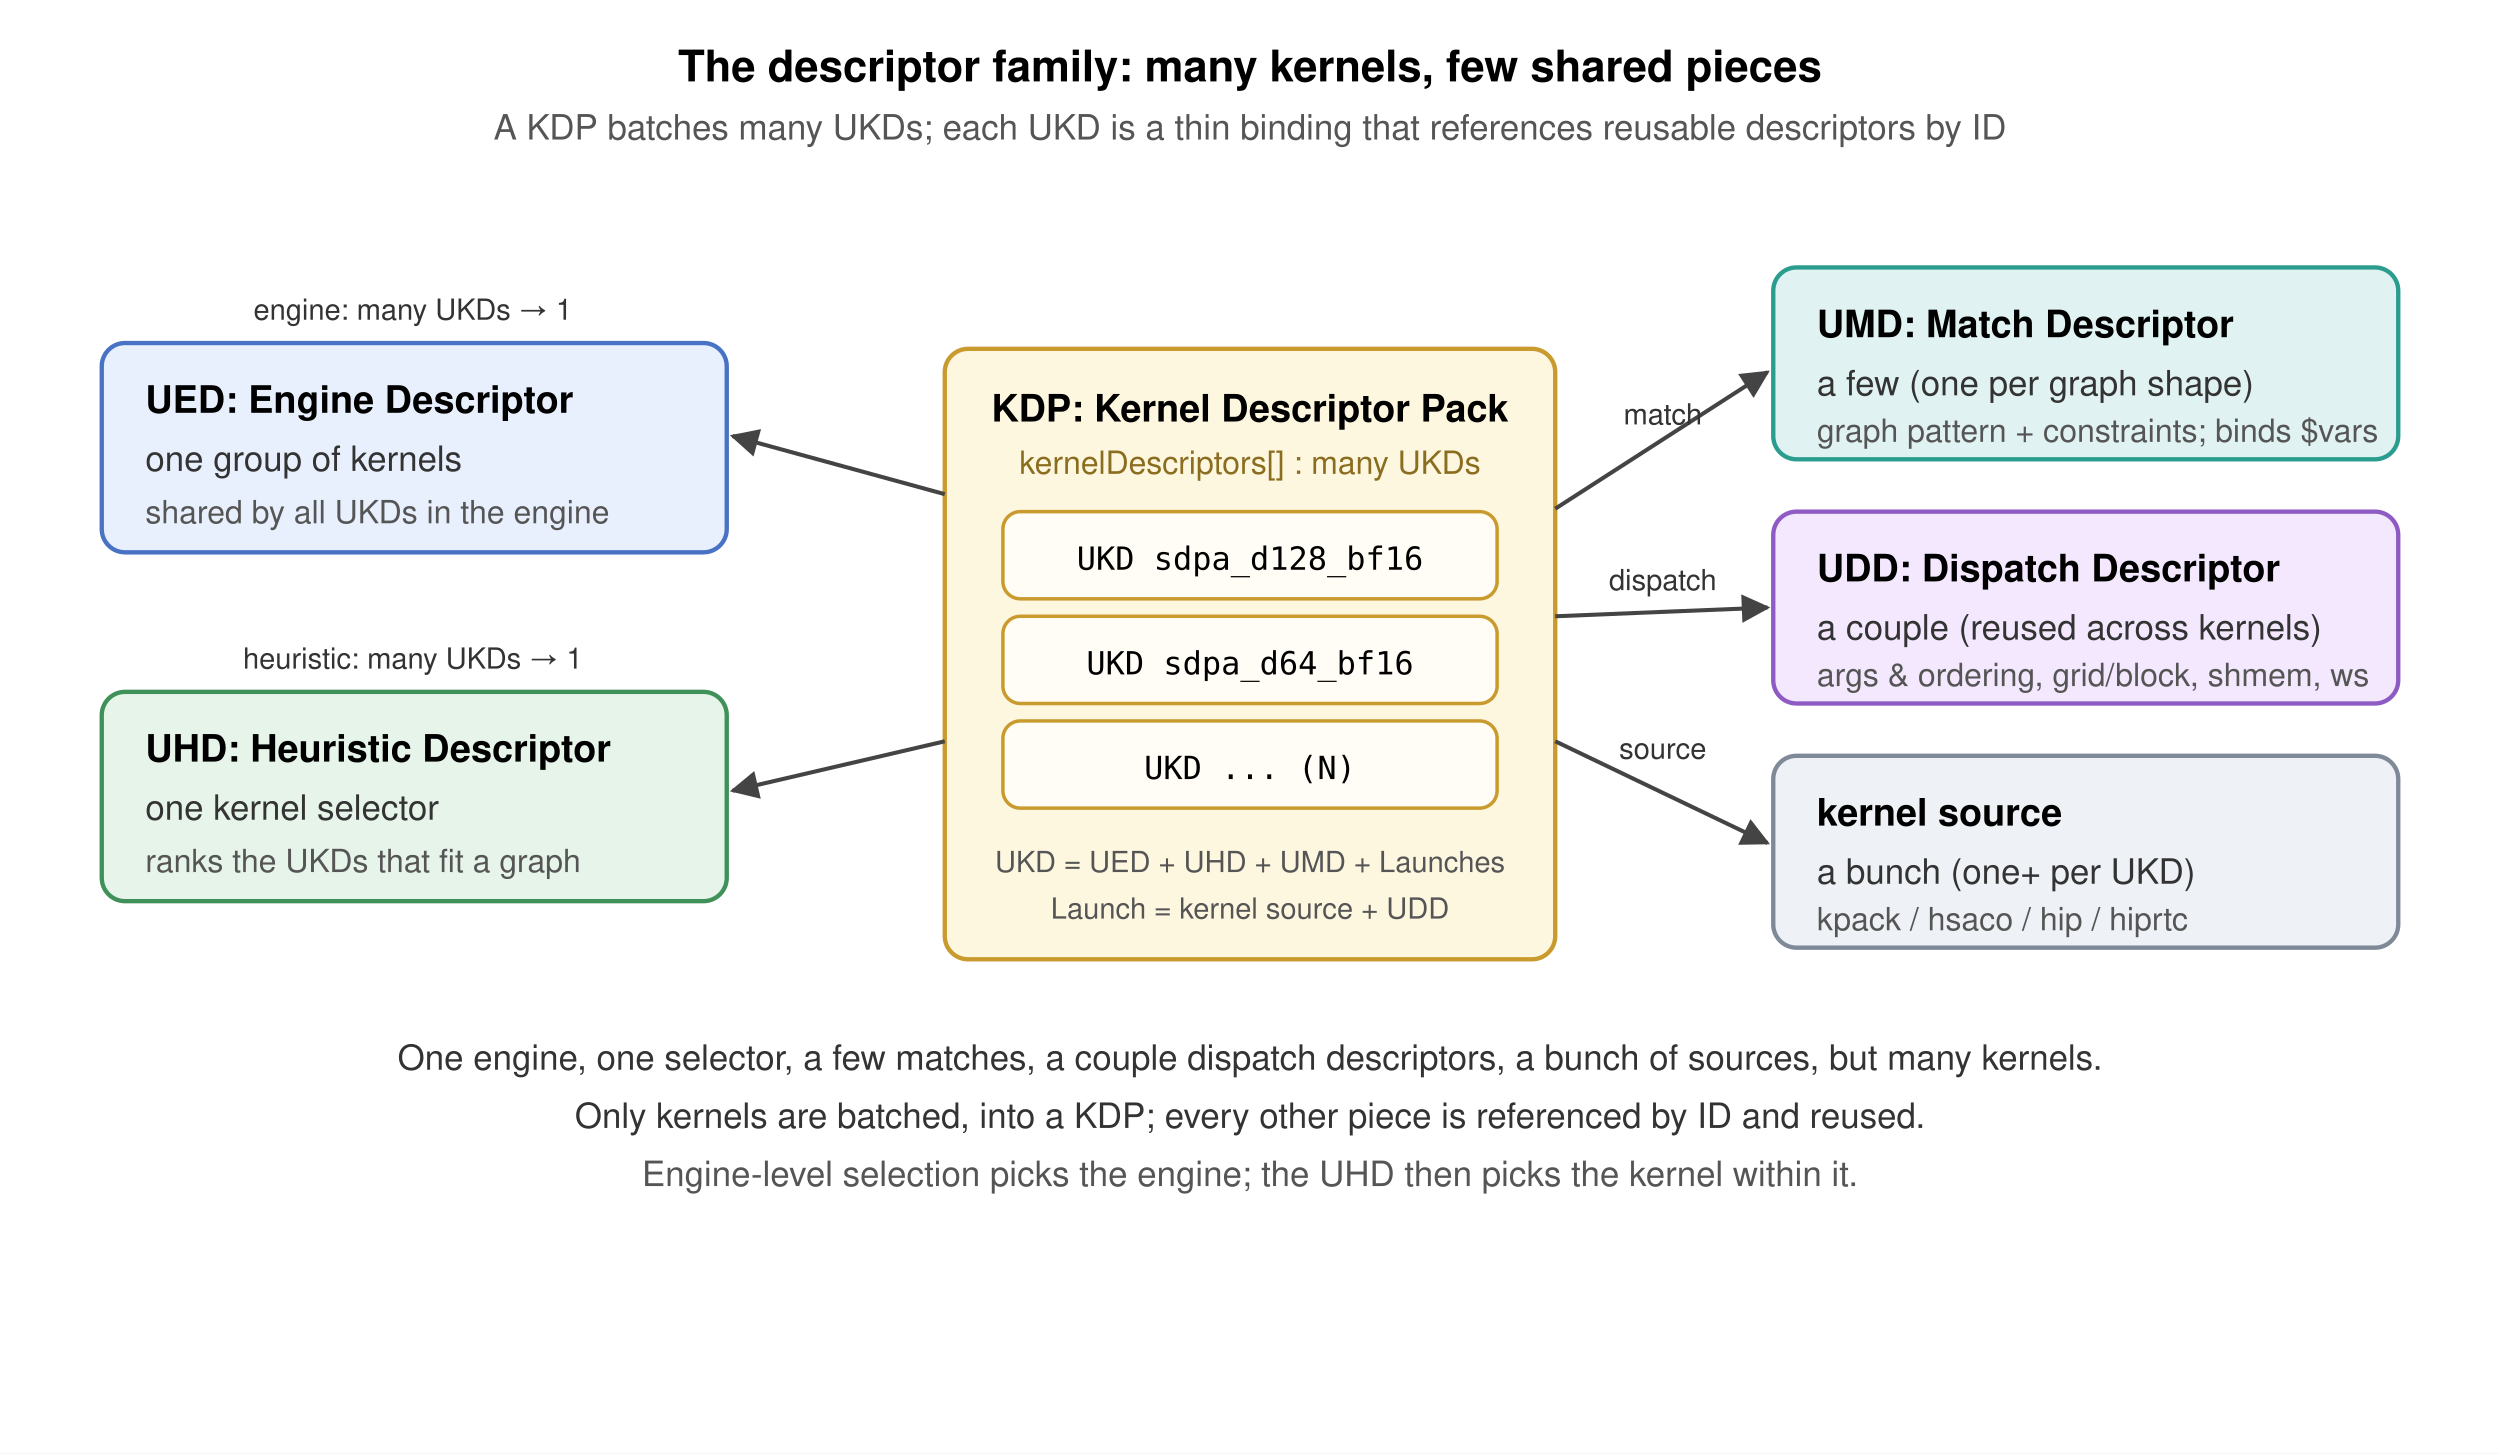
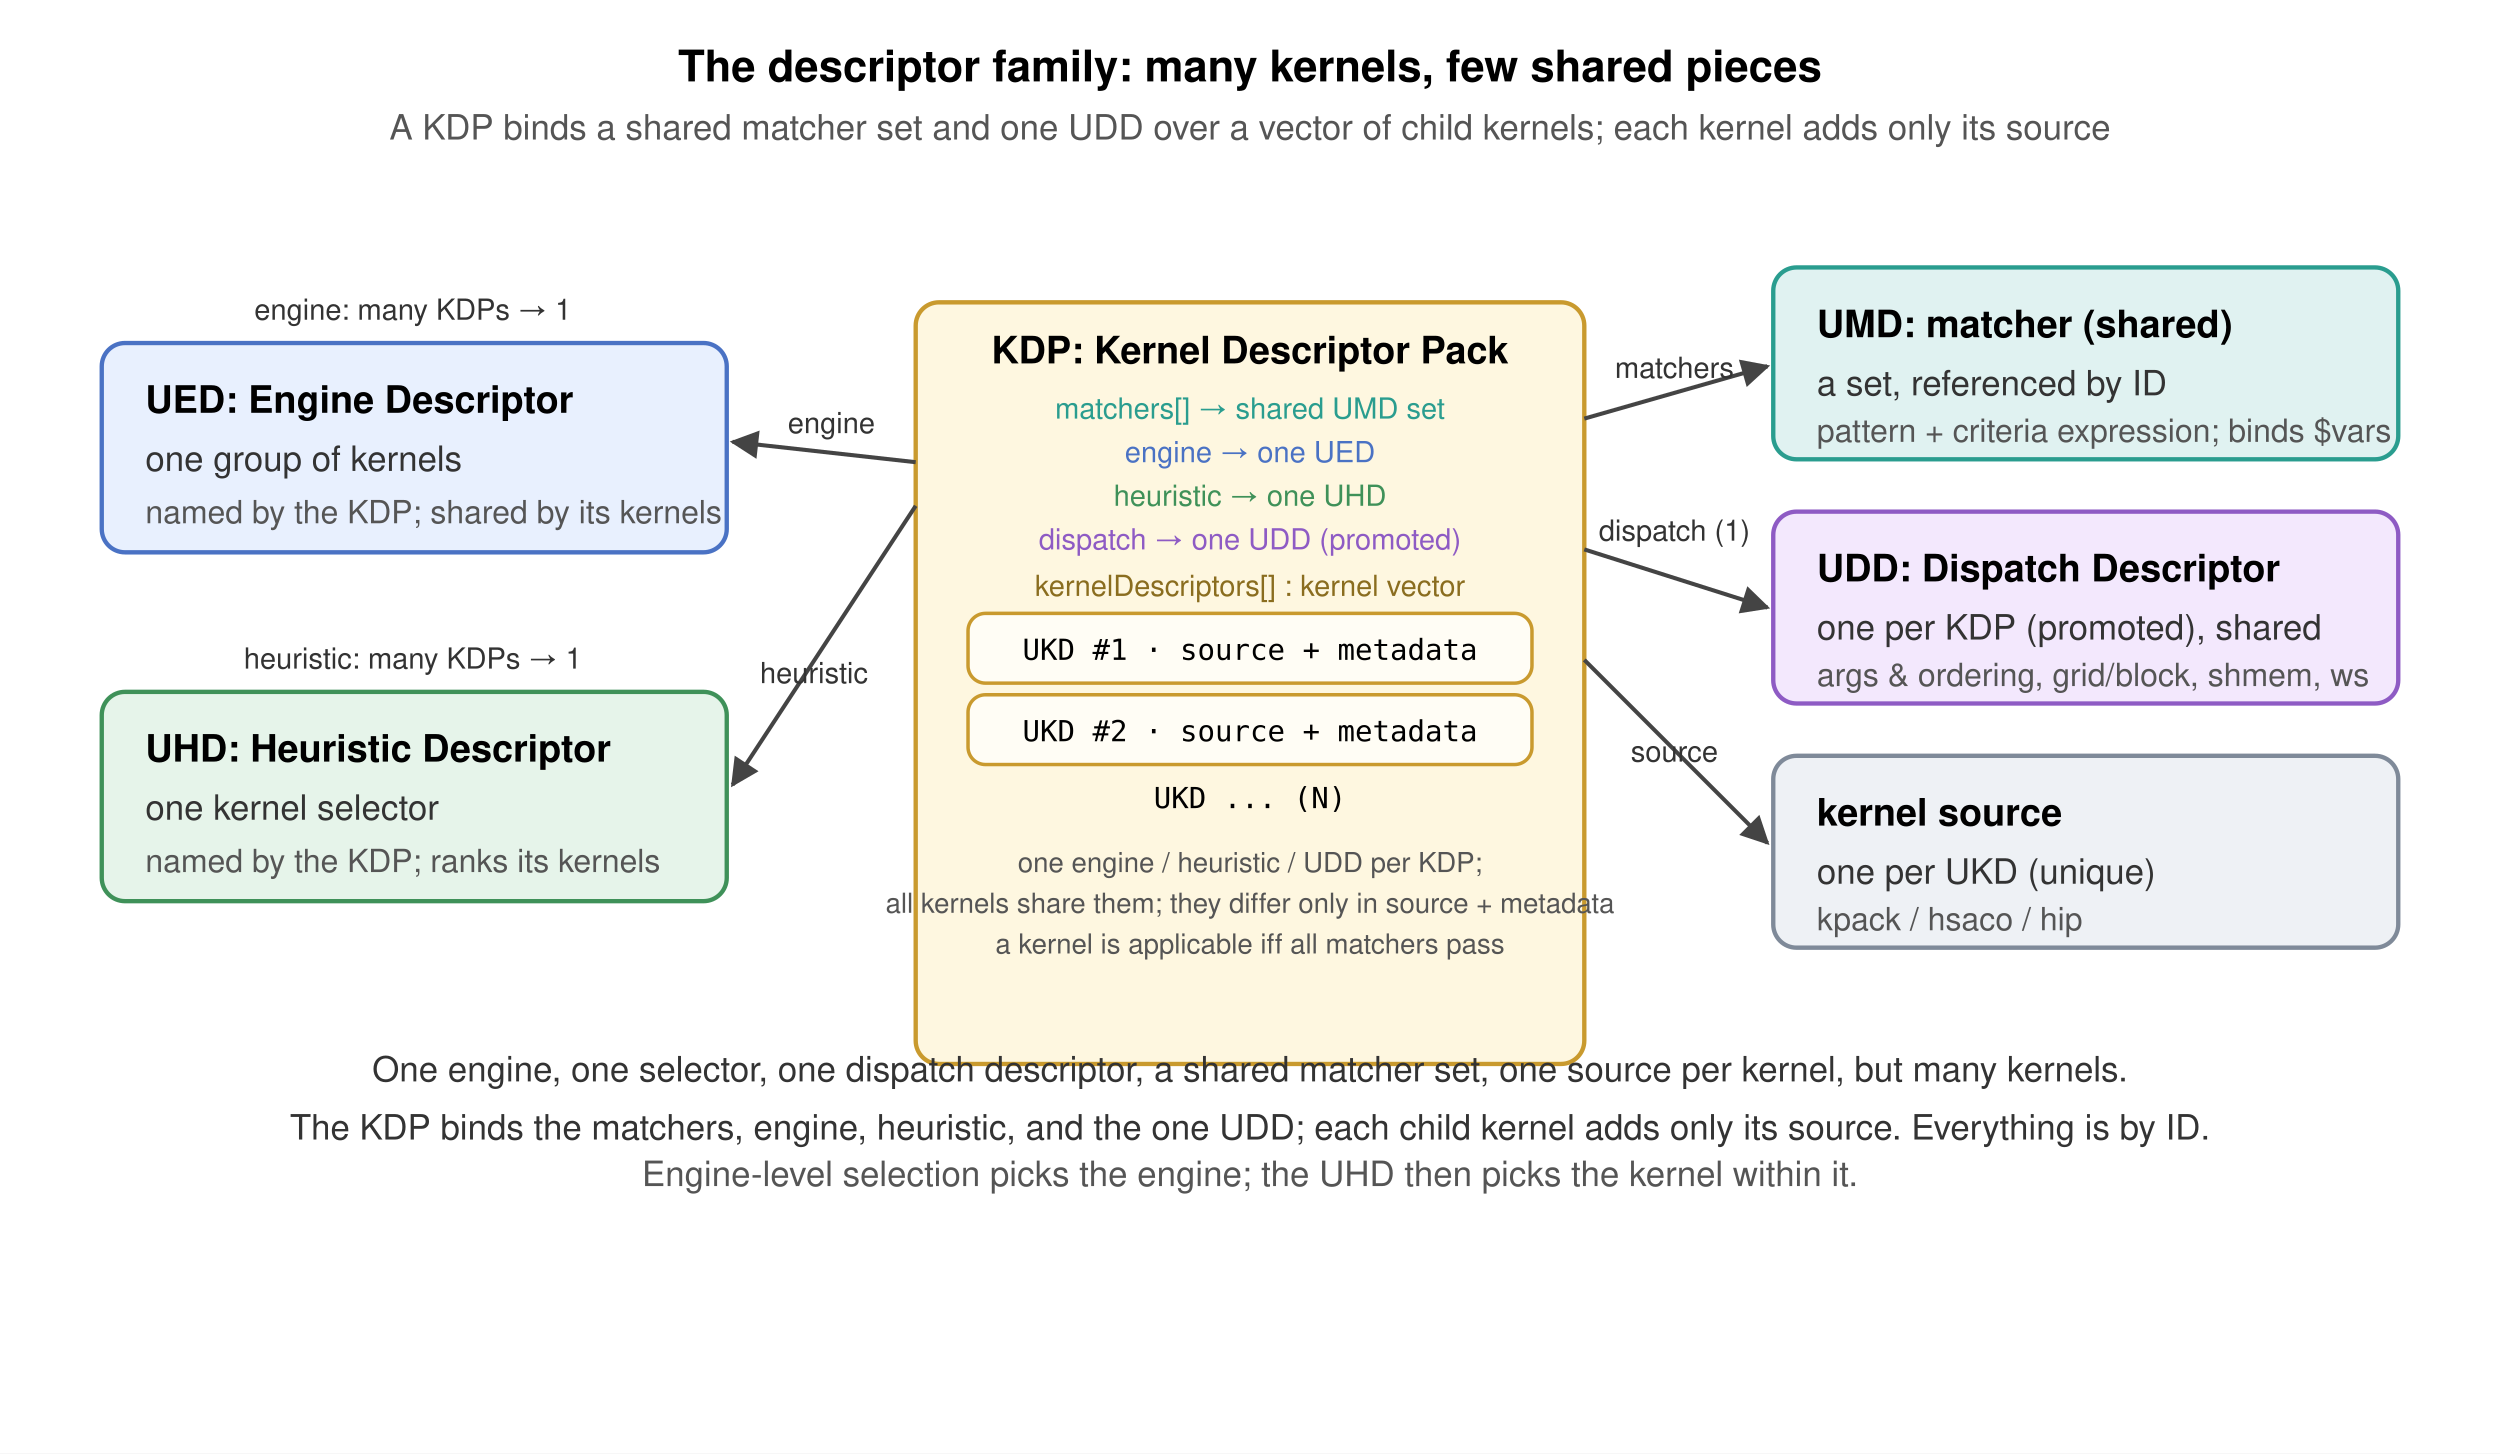
<svg xmlns="http://www.w3.org/2000/svg" viewBox="0 0 860 500" width="860" height="500" font-family="'Segoe UI', Helvetica, Arial, sans-serif" font-size="13">
  <rect x="0" y="0" width="100%" height="100%" fill="#ffffff" />
  <defs>
    <marker id="arrow4" viewBox="0 0 10 10" refX="9" refY="5" markerWidth="7" markerHeight="7" orient="auto-start-reverse">
      <path d="M0 0 L10 5 L0 10 z" fill="#444" />
    </marker>
  </defs>
  <text x="430" y="28" text-anchor="middle" font-weight="600" font-size="15">The descriptor family: many kernels, few shared pieces</text>
-   <text x="430" y="48" text-anchor="middle" fill="#555" font-size="12">A KDP batches many UKDs; each UKD is a thin binding that references reusable descriptors by ID</text>
-   <rect x="325" y="120" width="210" height="210" rx="8" fill="#fef7e0" stroke="#c99a2e" stroke-width="1.5" />
-   <text x="430" y="145" text-anchor="middle" font-weight="600">KDP: Kernel Descriptor Pack</text>
-   <text x="430" y="163" text-anchor="middle" font-size="11" fill="#8a6d1f">kernelDescriptors[] : many UKDs</text>
-   <rect x="345" y="176" width="170" height="30" rx="6" fill="#fffdf5" stroke="#c99a2e" stroke-width="1.2" />
-   <text x="430" y="196" text-anchor="middle" font-family="Consolas, monospace" font-size="11">UKD sdpa_d128_bf16</text>
-   <rect x="345" y="212" width="170" height="30" rx="6" fill="#fffdf5" stroke="#c99a2e" stroke-width="1.2" />
-   <text x="430" y="232" text-anchor="middle" font-family="Consolas, monospace" font-size="11">UKD sdpa_d64_bf16</text>
-   <rect x="345" y="248" width="170" height="30" rx="6" fill="#fffdf5" stroke="#c99a2e" stroke-width="1.2" />
-   <text x="430" y="268" text-anchor="middle" font-family="Consolas, monospace" font-size="11">UKD ... (N)</text>
-   <text x="430" y="300" text-anchor="middle" font-size="10" fill="#555">UKD = UED + UHD + UMD + Launches</text>
-   <text x="430" y="316" text-anchor="middle" font-size="10" fill="#555">Launch = kernel source + UDD</text>
-   <text x="142" y="110" text-anchor="middle" font-size="10" fill="#333">engine: many UKDs → 1</text>
+   <text x="430" y="48" text-anchor="middle" fill="#555" font-size="12">A KDP binds a shared matcher set and one UDD over a vector of child kernels; each kernel adds only its source</text>
+   <rect x="315" y="104" width="230" height="262" rx="8" fill="#fef7e0" stroke="#c99a2e" stroke-width="1.5" />
+   <text x="430" y="125" text-anchor="middle" font-weight="600">KDP: Kernel Descriptor Pack</text>
+   <text x="430" y="144" text-anchor="middle" font-size="10" fill="#2a9d8f">matchers[] → shared UMD set</text>
+   <text x="430" y="159" text-anchor="middle" font-size="10" fill="#4a72c4">engine → one UED</text>
+   <text x="430" y="174" text-anchor="middle" font-size="10" fill="#3f9159">heuristic → one UHD</text>
+   <text x="430" y="189" text-anchor="middle" font-size="10" fill="#8e5bc4">dispatch → one UDD (promoted)</text>
+   <text x="430" y="205" text-anchor="middle" font-size="10" fill="#8a6d1f">kernelDescriptors[] : kernel vector</text>
+   <rect x="333" y="211" width="194" height="24" rx="6" fill="#fffdf5" stroke="#c99a2e" stroke-width="1.2" />
+   <text x="430" y="227" text-anchor="middle" font-family="Consolas, monospace" font-size="10">UKD #1 · source + metadata</text>
+   <rect x="333" y="239" width="194" height="24" rx="6" fill="#fffdf5" stroke="#c99a2e" stroke-width="1.2" />
+   <text x="430" y="255" text-anchor="middle" font-family="Consolas, monospace" font-size="10">UKD #2 · source + metadata</text>
+   <text x="430" y="278" text-anchor="middle" font-family="Consolas, monospace" font-size="10">UKD ... (N)</text>
+   <text x="430" y="300" text-anchor="middle" font-size="9.5" fill="#555">one engine / heuristic / UDD per KDP;</text>
+   <text x="430" y="314" text-anchor="middle" font-size="9.5" fill="#555">all kernels share them; they differ only in source + metadata</text>
+   <text x="430" y="328" text-anchor="middle" font-size="9.5" fill="#555">a kernel is applicable iff all matchers pass</text>
+   <text x="142" y="110" text-anchor="middle" font-size="10" fill="#333">engine: many KDPs → 1</text>
  <rect x="35" y="118" width="215" height="72" rx="8" fill="#e8f0fe" stroke="#4a72c4" stroke-width="1.5" />
  <text x="50" y="142" font-weight="600">UED: Engine Descriptor</text>
  <text x="50" y="162" font-size="12" fill="#333">one group of kernels</text>
-   <text x="50" y="180" font-size="11" fill="#555">shared by all UKDs in the engine</text>
-   <text x="142" y="230" text-anchor="middle" font-size="10" fill="#333">heuristic: many UKDs → 1</text>
+   <text x="50" y="180" font-size="11" fill="#555">named by the KDP; shared by its kernels</text>
+   <text x="142" y="230" text-anchor="middle" font-size="10" fill="#333">heuristic: many KDPs → 1</text>
  <rect x="35" y="238" width="215" height="72" rx="8" fill="#e6f4ea" stroke="#3f9159" stroke-width="1.5" />
  <text x="50" y="262" font-weight="600">UHD: Heuristic Descriptor</text>
  <text x="50" y="282" font-size="12" fill="#333">one kernel selector</text>
-   <text x="50" y="300" font-size="11" fill="#555">ranks the UKDs that fit a graph</text>
+   <text x="50" y="300" font-size="11" fill="#555">named by the KDP; ranks its kernels</text>
  <rect x="610" y="92" width="215" height="66" rx="8" fill="#e0f2f1" stroke="#2a9d8f" stroke-width="1.5" />
-   <text x="625" y="116" font-weight="600">UMD: Match Descriptor</text>
-   <text x="625" y="136" font-size="12" fill="#333">a few (one per graph shape)</text>
-   <text x="625" y="152" font-size="11" fill="#555">graph pattern + constraints; binds $vars</text>
+   <text x="625" y="116" font-weight="600">UMD: matcher (shared)</text>
+   <text x="625" y="136" font-size="12" fill="#333">a set, referenced by ID</text>
+   <text x="625" y="152" font-size="11" fill="#555">pattern + criteria expression; binds $vars</text>
  <rect x="610" y="176" width="215" height="66" rx="8" fill="#f3e8fd" stroke="#8e5bc4" stroke-width="1.5" />
  <text x="625" y="200" font-weight="600">UDD: Dispatch Descriptor</text>
-   <text x="625" y="220" font-size="12" fill="#333">a couple (reused across kernels)</text>
+   <text x="625" y="220" font-size="12" fill="#333">one per KDP (promoted), shared</text>
  <text x="625" y="236" font-size="11" fill="#555">args &amp; ordering, grid/block, shmem, ws</text>
  <rect x="610" y="260" width="215" height="66" rx="8" fill="#eef1f5" stroke="#7f8a99" stroke-width="1.5" />
  <text x="625" y="284" font-weight="600">kernel source</text>
-   <text x="625" y="304" font-size="12" fill="#333">a bunch (one+ per UKD)</text>
-   <text x="625" y="320" font-size="11" fill="#555">kpack / hsaco / hip / hiprtc</text>
-   <line x1="325" y1="170" x2="252" y2="150" stroke="#444" stroke-width="1.4" marker-end="url(#arrow4)" />
-   <line x1="325" y1="255" x2="252" y2="272" stroke="#444" stroke-width="1.4" marker-end="url(#arrow4)" />
-   <line x1="535" y1="175" x2="608" y2="128" stroke="#444" stroke-width="1.4" marker-end="url(#arrow4)" />
-   <text x="572" y="146" text-anchor="middle" font-size="10" fill="#333">match</text>
-   <line x1="535" y1="212" x2="608" y2="209" stroke="#444" stroke-width="1.4" marker-end="url(#arrow4)" />
-   <text x="572" y="203" text-anchor="middle" font-size="10" fill="#333">dispatch</text>
-   <line x1="535" y1="255" x2="608" y2="290" stroke="#444" stroke-width="1.4" marker-end="url(#arrow4)" />
-   <text x="572" y="261" text-anchor="middle" font-size="10" fill="#333">source</text>
-   <text x="430" y="368" text-anchor="middle" font-size="12" fill="#333">One engine, one selector, a few matches, a couple dispatch descriptors, a bunch of sources, but many kernels.</text>
-   <text x="430" y="388" text-anchor="middle" font-size="12" fill="#333">Only kernels are batched, into a KDP; every other piece is referenced by ID and reused.</text>
+   <text x="625" y="304" font-size="12" fill="#333">one per UKD (unique)</text>
+   <text x="625" y="320" font-size="11" fill="#555">kpack / hsaco / hip</text>
+   <line x1="315" y1="159" x2="252" y2="152" stroke="#444" stroke-width="1.4" marker-end="url(#arrow4)" />
+   <text x="286" y="149" text-anchor="middle" font-size="10" fill="#333">engine</text>
+   <line x1="315" y1="174" x2="252" y2="270" stroke="#444" stroke-width="1.4" marker-end="url(#arrow4)" />
+   <text x="280" y="235" text-anchor="middle" font-size="10" fill="#333">heuristic</text>
+   <line x1="545" y1="144" x2="608" y2="126" stroke="#444" stroke-width="1.4" marker-end="url(#arrow4)" />
+   <text x="576" y="130" text-anchor="middle" font-size="10" fill="#333">matchers</text>
+   <line x1="545" y1="189" x2="608" y2="209" stroke="#444" stroke-width="1.4" marker-end="url(#arrow4)" />
+   <text x="576" y="186" text-anchor="middle" font-size="10" fill="#333">dispatch (1)</text>
+   <line x1="545" y1="227" x2="608" y2="290" stroke="#444" stroke-width="1.4" marker-end="url(#arrow4)" />
+   <text x="576" y="262" text-anchor="middle" font-size="10" fill="#333">source</text>
+   <text x="430" y="372" text-anchor="middle" font-size="12" fill="#333">One engine, one selector, one dispatch descriptor, a shared matcher set, one source per kernel, but many kernels.</text>
+   <text x="430" y="392" text-anchor="middle" font-size="12" fill="#333">The KDP binds the matchers, engine, heuristic, and the one UDD; each child kernel adds only its source. Everything is by ID.</text>
  <text x="430" y="408" text-anchor="middle" font-size="12" fill="#555">Engine-level selection picks the engine; the UHD then picks the kernel within it.</text>
</svg>
